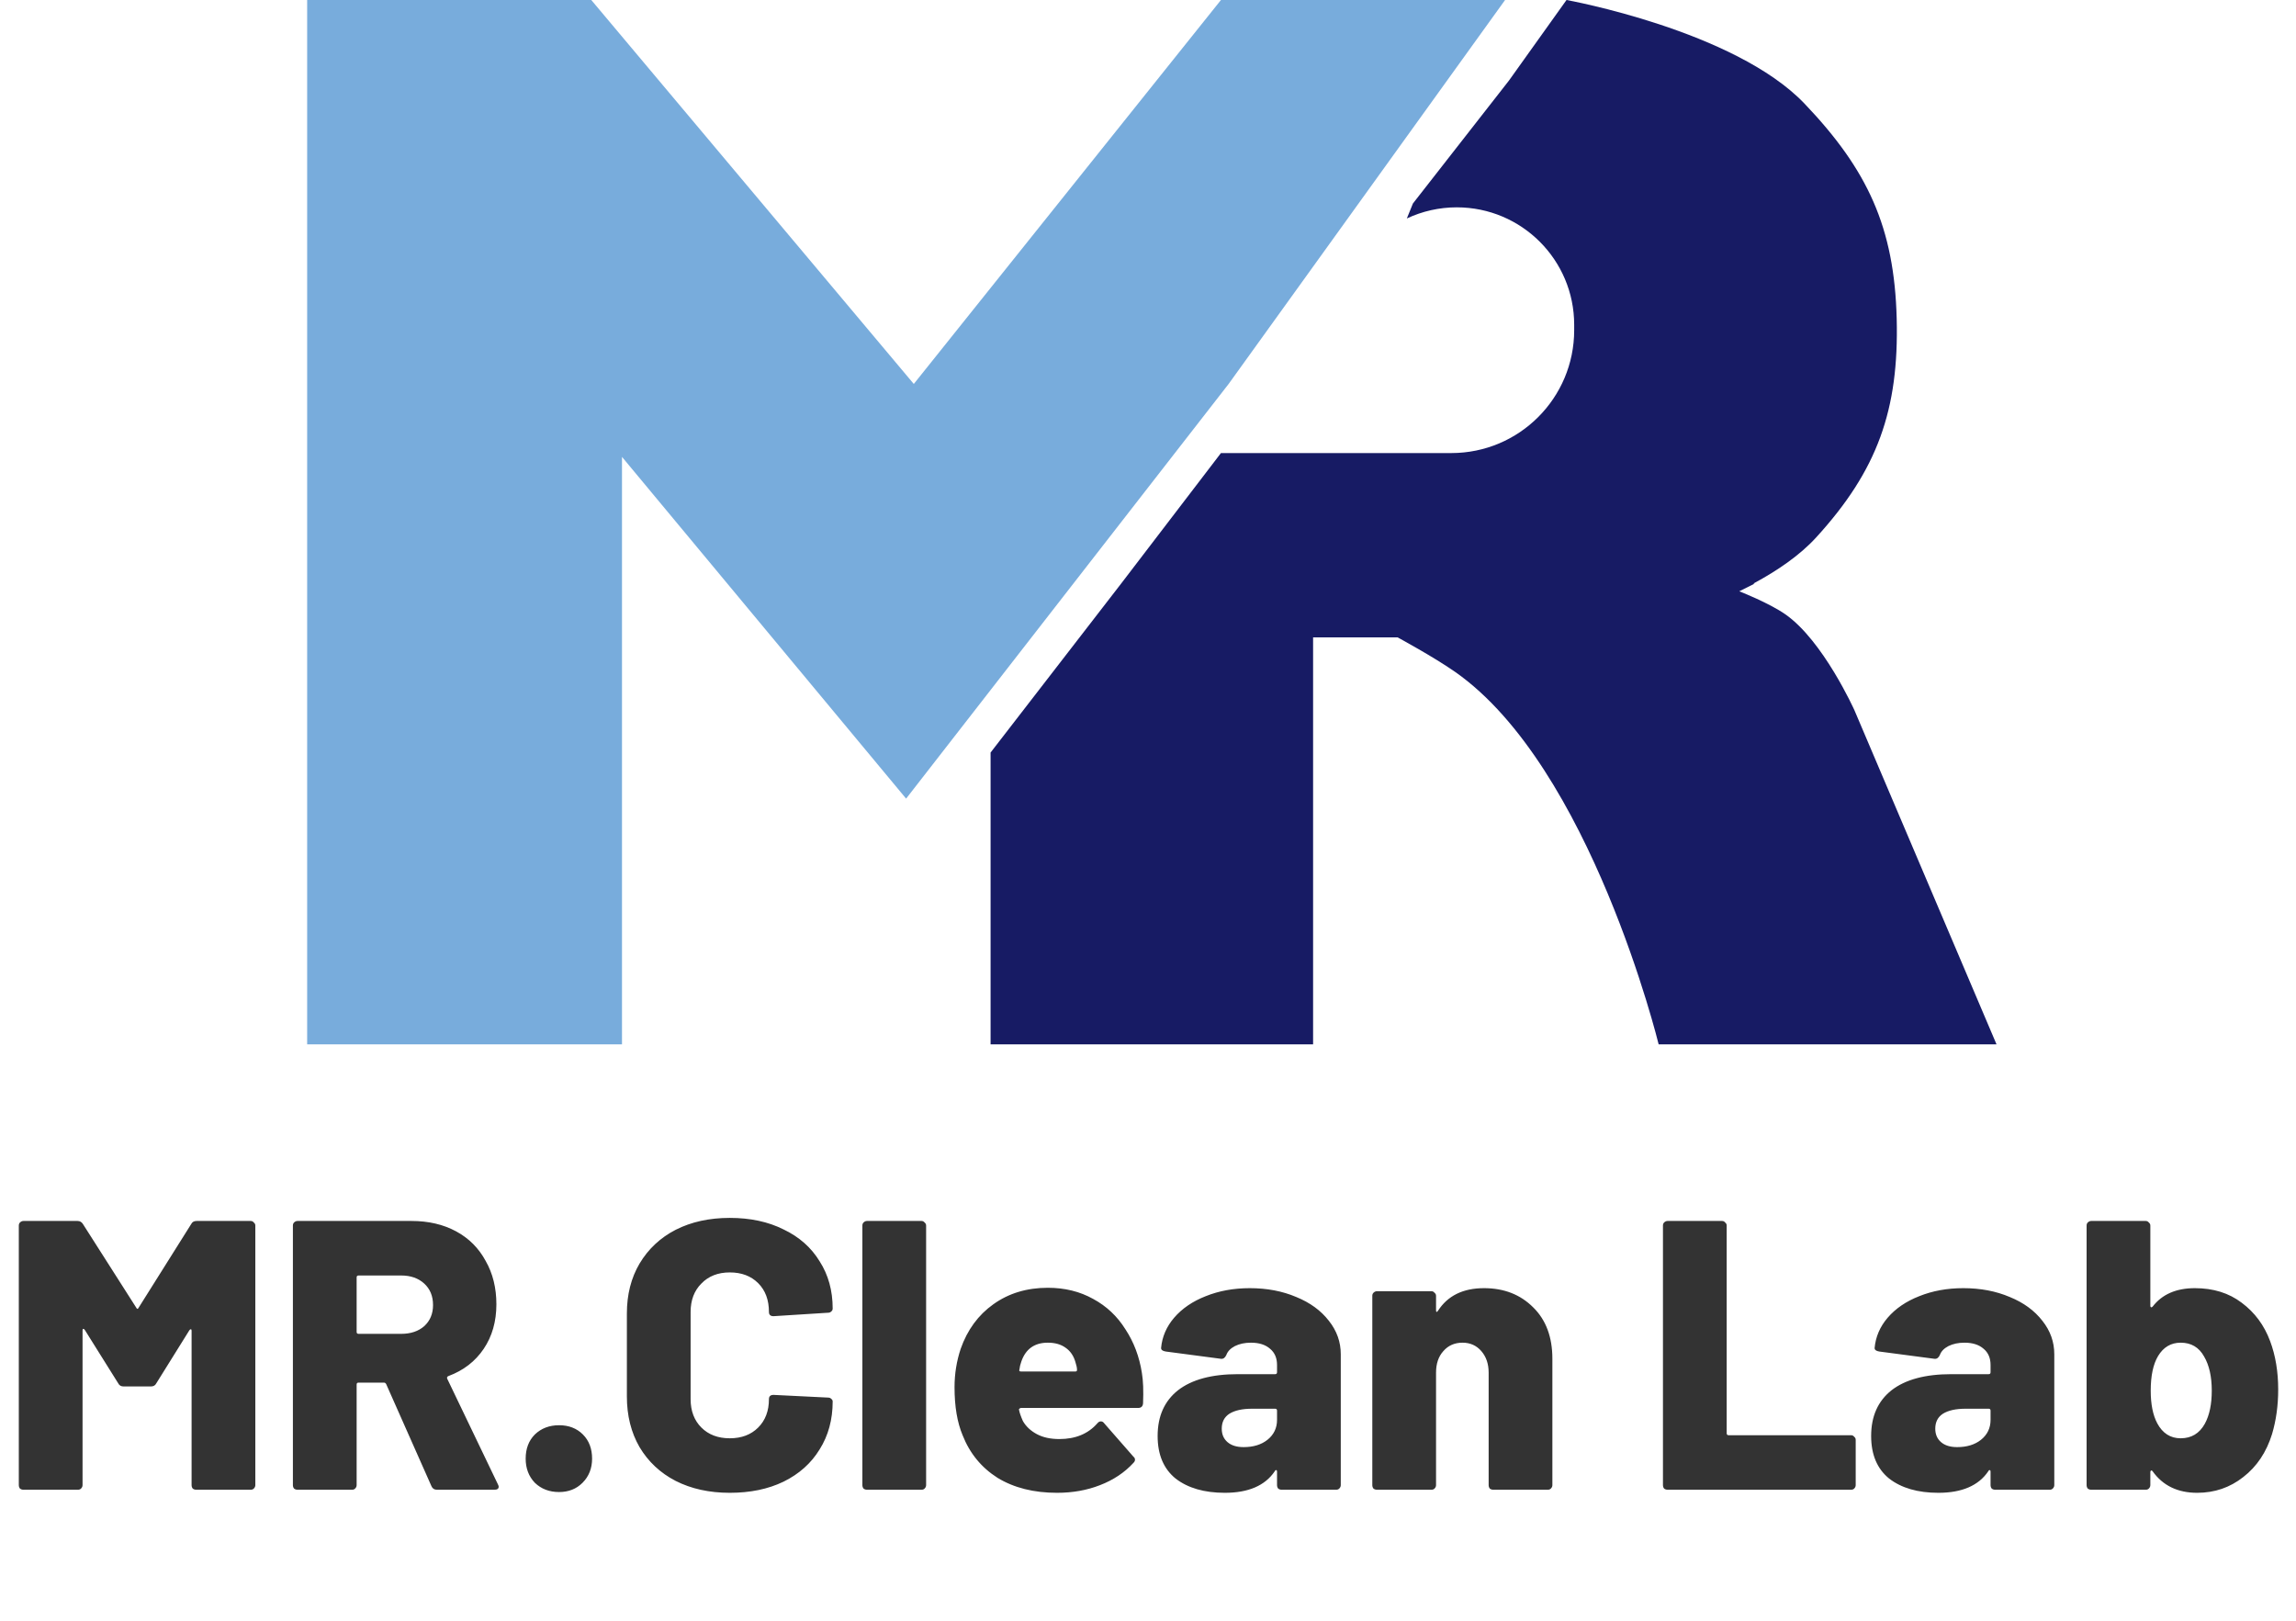
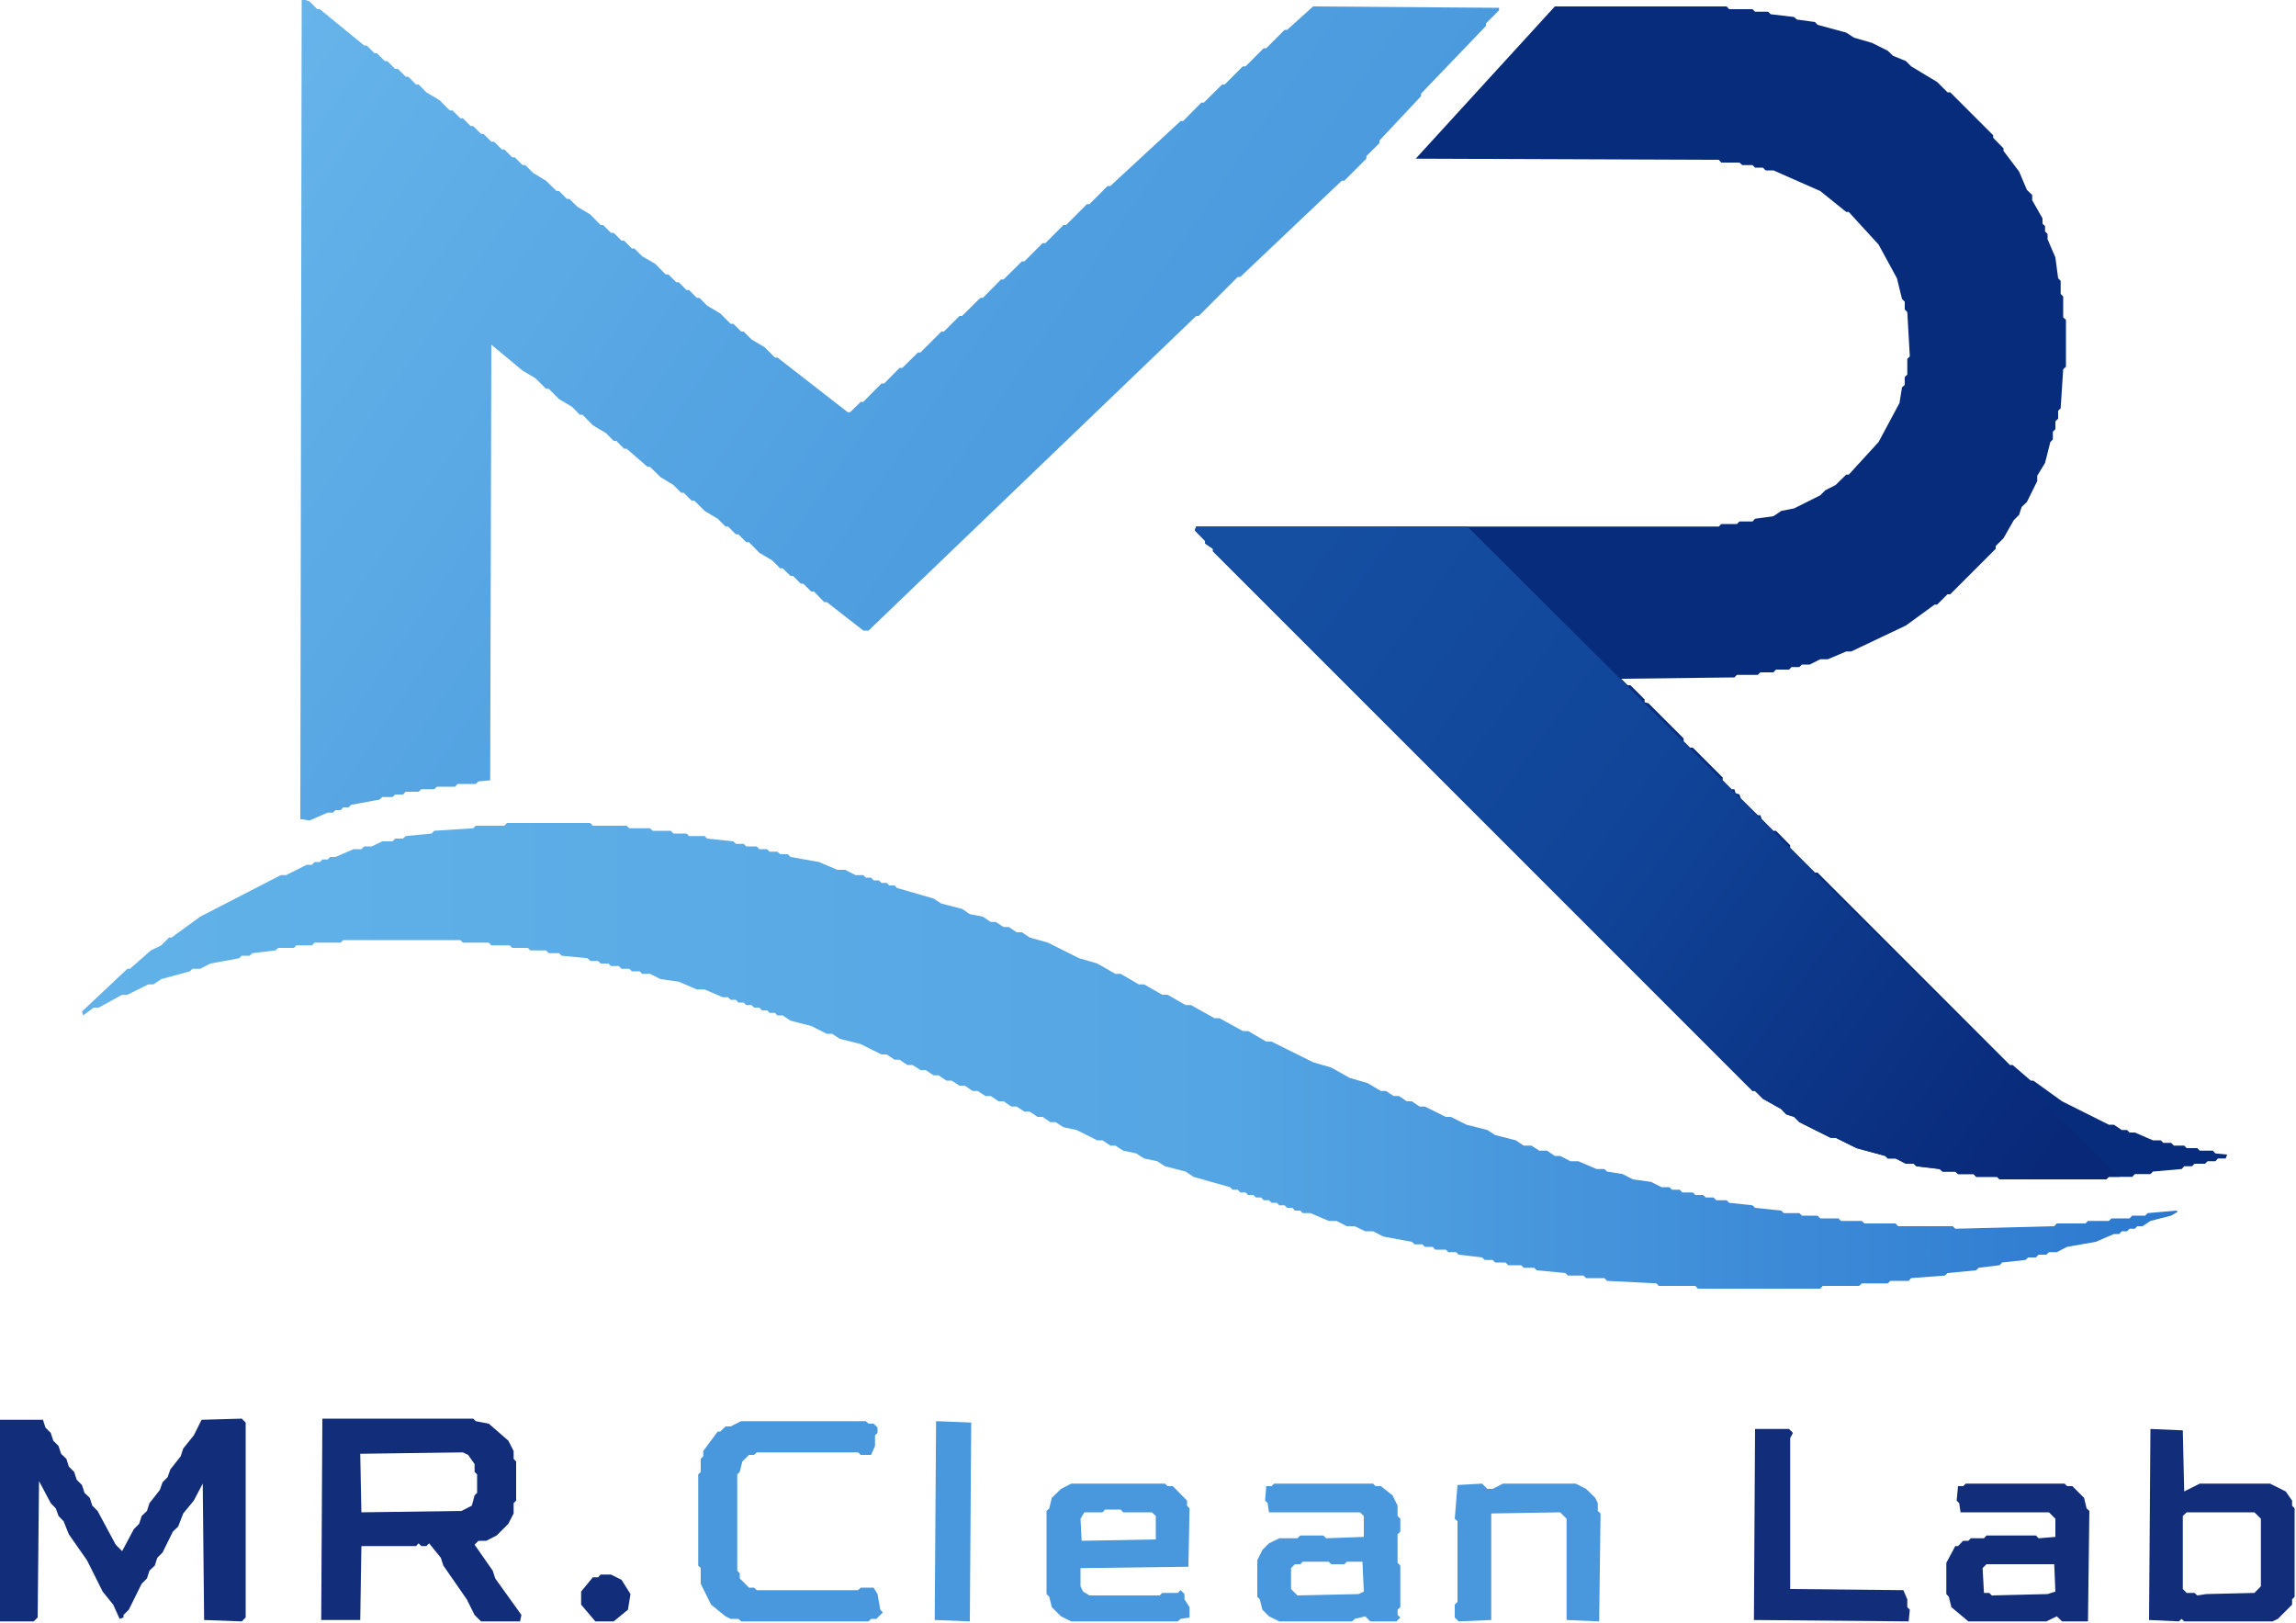
- <svg xmlns="http://www.w3.org/2000/svg" width="299" height="211" viewBox="0 0 299 211" fill="none">
-   <path d="M24.9 159.4C25.033 159.133 25.267 159 25.6 159H32.65C32.817 159 32.95 159.067 33.05 159.2C33.183 159.3 33.25 159.433 33.25 159.6V193.4C33.25 193.567 33.183 193.717 33.05 193.85C32.95 193.95 32.817 194 32.65 194H25.55C25.383 194 25.233 193.95 25.1 193.85C25 193.717 24.95 193.567 24.95 193.4V173.3C24.95 173.167 24.917 173.1 24.85 173.1C24.783 173.1 24.717 173.15 24.65 173.25L20.35 180.15C20.217 180.417 19.983 180.55 19.65 180.55H16.1C15.767 180.55 15.533 180.417 15.4 180.15L11.05 173.2C10.983 173.1 10.917 173.05 10.85 173.05C10.783 173.05 10.75 173.117 10.75 173.25V193.4C10.75 193.567 10.683 193.717 10.55 193.85C10.45 193.95 10.317 194 10.15 194H3.05C2.883 194 2.733 193.95 2.6 193.85C2.5 193.717 2.45 193.567 2.45 193.4V159.6C2.45 159.433 2.5 159.3 2.6 159.2C2.733 159.067 2.883 159 3.05 159H10.1C10.4 159 10.633 159.133 10.8 159.4L17.75 170.3C17.85 170.5 17.95 170.5 18.05 170.3L24.9 159.4ZM56.893 194C56.56 194 56.327 193.85 56.193 193.55L50.293 180.25C50.227 180.117 50.127 180.05 49.993 180.05H46.693C46.527 180.05 46.443 180.133 46.443 180.3V193.4C46.443 193.567 46.377 193.717 46.243 193.85C46.143 193.95 46.01 194 45.843 194H38.743C38.577 194 38.427 193.95 38.293 193.85C38.193 193.717 38.143 193.567 38.143 193.4V159.6C38.143 159.433 38.193 159.3 38.293 159.2C38.427 159.067 38.577 159 38.743 159H53.593C55.793 159 57.727 159.45 59.393 160.35C61.06 161.25 62.343 162.533 63.243 164.2C64.177 165.833 64.643 167.717 64.643 169.85C64.643 172.083 64.093 174.017 62.993 175.65C61.893 177.283 60.36 178.467 58.393 179.2C58.227 179.267 58.177 179.383 58.243 179.55L64.843 193.3C64.91 193.433 64.943 193.533 64.943 193.6C64.943 193.867 64.76 194 64.393 194H56.893ZM46.693 166.1C46.527 166.1 46.443 166.183 46.443 166.35V173.45C46.443 173.617 46.527 173.7 46.693 173.7H52.243C53.477 173.7 54.477 173.367 55.243 172.7C56.01 172 56.393 171.083 56.393 169.95C56.393 168.783 56.01 167.85 55.243 167.15C54.477 166.45 53.477 166.1 52.243 166.1H46.693ZM72.806 194.3C71.54 194.3 70.49 193.9 69.656 193.1C68.856 192.267 68.456 191.217 68.456 189.95C68.456 188.65 68.856 187.6 69.656 186.8C70.49 186 71.54 185.6 72.806 185.6C74.073 185.6 75.106 186 75.906 186.8C76.706 187.6 77.106 188.65 77.106 189.95C77.106 191.217 76.69 192.267 75.856 193.1C75.056 193.9 74.04 194.3 72.806 194.3ZM95.036 194.4C92.37 194.4 90.02 193.883 87.986 192.85C85.986 191.817 84.42 190.35 83.286 188.45C82.186 186.55 81.636 184.35 81.636 181.85V171.05C81.636 168.583 82.186 166.417 83.286 164.55C84.42 162.65 85.986 161.183 87.986 160.15C90.02 159.117 92.37 158.6 95.036 158.6C97.703 158.6 100.036 159.1 102.036 160.1C104.07 161.067 105.636 162.45 106.736 164.25C107.87 166.017 108.436 168.067 108.436 170.4C108.436 170.567 108.37 170.7 108.236 170.8C108.136 170.9 108.003 170.95 107.836 170.95L100.736 171.4C100.336 171.4 100.136 171.217 100.136 170.85C100.136 169.283 99.67 168.033 98.736 167.1C97.803 166.167 96.57 165.7 95.036 165.7C93.503 165.7 92.27 166.183 91.336 167.15C90.403 168.083 89.936 169.317 89.936 170.85V182.2C89.936 183.733 90.403 184.967 91.336 185.9C92.27 186.833 93.503 187.3 95.036 187.3C96.57 187.3 97.803 186.833 98.736 185.9C99.67 184.967 100.136 183.733 100.136 182.2C100.136 181.833 100.336 181.65 100.736 181.65L107.836 182C108.003 182 108.136 182.05 108.236 182.15C108.37 182.25 108.436 182.367 108.436 182.5C108.436 184.867 107.87 186.95 106.736 188.75C105.636 190.55 104.07 191.95 102.036 192.95C100.036 193.917 97.703 194.4 95.036 194.4ZM112.905 194C112.738 194 112.588 193.95 112.455 193.85C112.355 193.717 112.305 193.567 112.305 193.4V159.6C112.305 159.433 112.355 159.3 112.455 159.2C112.588 159.067 112.738 159 112.905 159H120.005C120.172 159 120.305 159.067 120.405 159.2C120.538 159.3 120.605 159.433 120.605 159.6V193.4C120.605 193.567 120.538 193.717 120.405 193.85C120.305 193.95 120.172 194 120.005 194H112.905ZM148.706 178.8C148.873 179.8 148.923 181.117 148.856 182.75C148.823 183.15 148.606 183.35 148.206 183.35H132.956C132.89 183.35 132.823 183.383 132.756 183.45C132.69 183.483 132.673 183.533 132.706 183.6C132.773 183.967 132.94 184.45 133.206 185.05C133.606 185.75 134.206 186.317 135.006 186.75C135.806 187.183 136.79 187.4 137.956 187.4C140.056 187.4 141.706 186.717 142.906 185.35C143.04 185.183 143.19 185.1 143.356 185.1C143.523 185.1 143.656 185.167 143.756 185.3L147.606 189.7C147.74 189.8 147.806 189.933 147.806 190.1C147.806 190.233 147.74 190.367 147.606 190.5C146.44 191.767 144.99 192.733 143.256 193.4C141.556 194.067 139.69 194.4 137.656 194.4C134.623 194.4 132.04 193.75 129.906 192.45C127.806 191.117 126.29 189.267 125.356 186.9C124.656 185.233 124.306 183.15 124.306 180.65C124.306 178.917 124.573 177.25 125.106 175.65C125.973 173.183 127.39 171.25 129.356 169.85C131.356 168.417 133.723 167.7 136.456 167.7C138.656 167.7 140.623 168.183 142.356 169.15C144.09 170.083 145.49 171.4 146.556 173.1C147.656 174.767 148.373 176.667 148.706 178.8ZM136.456 174.85C134.723 174.85 133.573 175.667 133.006 177.3C132.873 177.667 132.79 178.017 132.756 178.35C132.69 178.517 132.756 178.6 132.956 178.6H140.056C140.19 178.6 140.256 178.533 140.256 178.4C140.256 178.133 140.19 177.8 140.056 177.4C139.823 176.567 139.39 175.933 138.756 175.5C138.156 175.067 137.39 174.85 136.456 174.85ZM162.754 167.75C164.987 167.75 167.004 168.133 168.804 168.9C170.604 169.633 172.02 170.667 173.054 172C174.087 173.3 174.604 174.75 174.604 176.35V193.4C174.604 193.567 174.537 193.717 174.404 193.85C174.304 193.95 174.17 194 174.004 194H166.904C166.737 194 166.587 193.95 166.454 193.85C166.354 193.717 166.304 193.567 166.304 193.4V191.65C166.304 191.517 166.27 191.45 166.204 191.45C166.137 191.417 166.07 191.467 166.004 191.6C164.737 193.467 162.57 194.4 159.504 194.4C156.837 194.4 154.704 193.783 153.104 192.55C151.537 191.283 150.754 189.433 150.754 187C150.754 184.433 151.637 182.45 153.404 181.05C155.204 179.65 157.804 178.95 161.204 178.95H166.054C166.22 178.95 166.304 178.867 166.304 178.7V177.75C166.304 176.85 166.004 176.15 165.404 175.65C164.804 175.117 163.97 174.85 162.904 174.85C162.104 174.85 161.404 175 160.804 175.3C160.237 175.6 159.87 175.983 159.704 176.45C159.537 176.817 159.304 176.983 159.004 176.95L151.804 176C151.404 175.933 151.204 175.783 151.204 175.55C151.337 174.083 151.904 172.767 152.904 171.6C153.937 170.4 155.304 169.467 157.004 168.8C158.737 168.1 160.654 167.75 162.754 167.75ZM161.954 188.45C163.22 188.45 164.254 188.133 165.054 187.5C165.887 186.833 166.304 185.967 166.304 184.9V183.7C166.304 183.533 166.22 183.45 166.054 183.45H163.054C161.787 183.45 160.804 183.667 160.104 184.1C159.437 184.533 159.104 185.183 159.104 186.05C159.104 186.783 159.354 187.367 159.854 187.8C160.354 188.233 161.054 188.45 161.954 188.45ZM193.261 167.75C195.861 167.75 197.995 168.583 199.661 170.25C201.328 171.883 202.161 174.117 202.161 176.95V193.4C202.161 193.567 202.095 193.717 201.961 193.85C201.861 193.95 201.728 194 201.561 194H194.461C194.295 194 194.145 193.95 194.011 193.85C193.911 193.717 193.861 193.567 193.861 193.4V178.75C193.861 177.617 193.545 176.683 192.911 175.95C192.278 175.217 191.461 174.85 190.461 174.85C189.428 174.85 188.595 175.217 187.961 175.95C187.328 176.65 187.011 177.583 187.011 178.75V193.4C187.011 193.567 186.945 193.717 186.811 193.85C186.711 193.95 186.578 194 186.411 194H179.311C179.145 194 178.995 193.95 178.861 193.85C178.761 193.717 178.711 193.567 178.711 193.4V168.75C178.711 168.583 178.761 168.45 178.861 168.35C178.995 168.217 179.145 168.15 179.311 168.15H186.411C186.578 168.15 186.711 168.217 186.811 168.35C186.945 168.45 187.011 168.583 187.011 168.75V170.6C187.011 170.733 187.028 170.817 187.061 170.85C187.128 170.85 187.195 170.8 187.261 170.7C188.528 168.733 190.528 167.75 193.261 167.75ZM217.161 194C216.995 194 216.845 193.95 216.711 193.85C216.611 193.717 216.561 193.567 216.561 193.4V159.6C216.561 159.433 216.611 159.3 216.711 159.2C216.845 159.067 216.995 159 217.161 159H224.261C224.428 159 224.561 159.067 224.661 159.2C224.795 159.3 224.861 159.433 224.861 159.6V186.65C224.861 186.817 224.945 186.9 225.111 186.9H241.061C241.228 186.9 241.361 186.967 241.461 187.1C241.595 187.2 241.661 187.333 241.661 187.5V193.4C241.661 193.567 241.595 193.717 241.461 193.85C241.361 193.95 241.228 194 241.061 194H217.161ZM255.673 167.75C257.907 167.75 259.923 168.133 261.723 168.9C263.523 169.633 264.94 170.667 265.973 172C267.007 173.3 267.523 174.75 267.523 176.35V193.4C267.523 193.567 267.457 193.717 267.323 193.85C267.223 193.95 267.09 194 266.923 194H259.823C259.657 194 259.507 193.95 259.373 193.85C259.273 193.717 259.223 193.567 259.223 193.4V191.65C259.223 191.517 259.19 191.45 259.123 191.45C259.057 191.417 258.99 191.467 258.923 191.6C257.657 193.467 255.49 194.4 252.423 194.4C249.757 194.4 247.623 193.783 246.023 192.55C244.457 191.283 243.673 189.433 243.673 187C243.673 184.433 244.557 182.45 246.323 181.05C248.123 179.65 250.723 178.95 254.123 178.95H258.973C259.14 178.95 259.223 178.867 259.223 178.7V177.75C259.223 176.85 258.923 176.15 258.323 175.65C257.723 175.117 256.89 174.85 255.823 174.85C255.023 174.85 254.323 175 253.723 175.3C253.157 175.6 252.79 175.983 252.623 176.45C252.457 176.817 252.223 176.983 251.923 176.95L244.723 176C244.323 175.933 244.123 175.783 244.123 175.55C244.257 174.083 244.823 172.767 245.823 171.6C246.857 170.4 248.223 169.467 249.923 168.8C251.657 168.1 253.573 167.75 255.673 167.75ZM254.873 188.45C256.14 188.45 257.173 188.133 257.973 187.5C258.807 186.833 259.223 185.967 259.223 184.9V183.7C259.223 183.533 259.14 183.45 258.973 183.45H255.973C254.707 183.45 253.723 183.667 253.023 184.1C252.357 184.533 252.023 185.183 252.023 186.05C252.023 186.783 252.273 187.367 252.773 187.8C253.273 188.233 253.973 188.45 254.873 188.45ZM295.631 174.65C296.331 176.517 296.681 178.617 296.681 180.95C296.681 183.017 296.415 184.95 295.881 186.75C295.148 189.117 293.898 190.983 292.131 192.35C290.398 193.717 288.398 194.4 286.131 194.4C283.598 194.4 281.665 193.467 280.331 191.6C280.265 191.5 280.198 191.467 280.131 191.5C280.065 191.533 280.031 191.6 280.031 191.7V193.4C280.031 193.567 279.965 193.717 279.831 193.85C279.731 193.95 279.598 194 279.431 194H272.331C272.165 194 272.015 193.95 271.881 193.85C271.781 193.717 271.731 193.567 271.731 193.4V159.6C271.731 159.433 271.781 159.3 271.881 159.2C272.015 159.067 272.165 159 272.331 159H279.431C279.598 159 279.731 159.067 279.831 159.2C279.965 159.3 280.031 159.433 280.031 159.6V170.05C280.031 170.15 280.065 170.217 280.131 170.25C280.198 170.25 280.265 170.217 280.331 170.15C281.565 168.55 283.398 167.75 285.831 167.75C288.231 167.75 290.265 168.383 291.931 169.65C293.631 170.917 294.865 172.583 295.631 174.65ZM287.131 185.4C287.731 184.3 288.031 182.867 288.031 181.1C288.031 179.267 287.698 177.783 287.031 176.65C286.365 175.45 285.348 174.85 283.981 174.85C282.715 174.85 281.731 175.433 281.031 176.6C280.398 177.667 280.081 179.167 280.081 181.1C280.081 182.867 280.365 184.283 280.931 185.35C281.631 186.65 282.648 187.3 283.981 187.3C285.381 187.3 286.431 186.667 287.131 185.4Z" fill="#333333" />
-   <path d="M40 0H77L119 50L159 0H196L160 50L118 104L81 59.5V136H40V0Z" fill="#78ACDC" />
-   <path fill-rule="evenodd" clip-rule="evenodd" d="M204 0L196.5 10.5L184 26.5L183.208 28.449C185.218 27.506 187.432 27 189.706 27C198.153 27 205 33.847 205 42.294V43C205 51.837 197.837 59 189 59H171H159L146 76L129 98V136H171V83H182C182 83 186.702 85.541 189.5 87.5C207.182 99.877 216 136 216 136H260L241.5 92.5C241.5 92.5 237.435 83.439 232.5 80C230.351 78.502 226.5 77 226.5 77L228.5 76H228.324C231.469 74.312 234.384 72.314 236.5 70C244.505 61.247 247.301 53.358 247 41.5C246.698 29.607 243.212 22.108 235 13.5C225.886 3.946 204 0 204 0Z" fill="#171B64" />
+ <svg xmlns="http://www.w3.org/2000/svg" viewBox="0 0 1000 706.7" role="img" aria-labelledby="mrcl-t">
+   <defs>
+     <linearGradient id="mrcl-m" gradientUnits="userSpaceOnUse" x1="131" y1="1" x2="651" y2="357">
+       <stop offset="0" stop-color="#66B4EA" />
+       <stop offset="0.5" stop-color="#509FE0" />
+       <stop offset="1" stop-color="#4292DA" />
+     </linearGradient>
+     <linearGradient id="mrcl-s" gradientUnits="userSpaceOnUse" x1="37" y1="0" x2="945" y2="0">
+       <stop offset="0" stop-color="#62B2E9" />
+       <stop offset="0.55" stop-color="#54A5E3" />
+       <stop offset="1" stop-color="#2C78CF" />
+     </linearGradient>
+     <linearGradient id="mrcl-leg" gradientUnits="userSpaceOnUse" x1="560" y1="250" x2="900" y2="495">
+       <stop offset="0" stop-color="#154FA2" />
+       <stop offset="0.45" stop-color="#104498" />
+       <stop offset="1" stop-color="#092878" />
+     </linearGradient>
+     <clipPath id="mrcl-legclip">
+       <path d="M400 -9L1000 589L1000 800L400 800Z" />
+     </clipPath>
+   </defs>
+   <path fill="url(#mrcl-s)" fill-rule="evenodd" d="M792.8 561.2L739.5 561.2L738.4 560.0L722.5 560.0L721.4 558.9L699.9 557.8L698.8 556.6L690.8 556.6L689.7 555.5L682.9 555.5L681.8 554.4L669.3 553.2L668.2 552.1L663.6 552.1L662.5 551.0L656.9 551.0L655.7 549.8L651.2 549.8L650.1 548.7L646.7 548.7L645.5 547.6L635.3 546.4L634.2 545.3L630.8 545.3L629.7 544.2L625.1 544.2L624.0 543.0L620.6 543.0L619.5 541.9L616.1 541.9L614.9 540.8L602.5 538.5L598.0 536.2L594.6 536.2L590.0 534.0L586.6 534.0L582.1 531.7L578.7 531.7L570.8 528.3L567.4 528.3L566.3 527.2L564.0 527.2L562.9 526.0L560.6 526.0L559.5 524.9L557.2 524.9L556.1 523.8L553.8 523.8L552.7 522.7L550.4 522.7L549.3 521.5L547.0 521.5L545.9 520.4L543.6 520.4L542.5 519.3L540.2 519.3L539.1 518.1L536.8 518.1L535.7 517.0L519.8 512.5L516.4 510.2L507.4 507.9L504.0 505.7L498.3 504.5L494.9 502.3L489.2 501.1L485.8 498.9L483.6 498.9L480.2 496.6L477.9 496.6L468.9 492.1L463.2 490.9L459.8 488.7L457.5 488.7L454.1 486.4L451.9 486.4L448.5 484.1L446.2 484.1L442.8 481.9L440.5 481.9L437.1 479.6L434.9 479.6L431.5 477.3L429.2 477.3L425.8 475.1L423.6 475.1L420.2 472.8L417.9 472.8L414.5 470.6L412.2 470.6L408.8 468.3L406.6 468.3L403.2 466.0L400.9 466.0L397.5 463.8L395.2 463.8L391.8 461.5L389.6 461.5L386.2 459.2L383.9 459.2L374.9 454.7L365.8 452.4L362.4 450.2L360.1 450.2L353.3 446.8L344.3 444.5L340.9 442.2L338.6 442.2L337.5 441.1L335.2 441.1L334.1 440.0L331.8 440.0L330.7 438.8L328.4 438.8L327.3 437.7L325.0 437.7L323.9 436.6L321.6 436.6L320.5 435.4L318.2 435.4L317.1 434.3L314.8 434.3L306.9 430.9L303.5 430.9L295.6 427.5L287.7 426.4L283.1 424.1L279.7 424.1L278.6 423.0L275.2 423.0L274.1 421.9L270.7 421.9L269.5 420.7L266.1 420.7L265.0 419.6L261.6 419.6L260.5 418.5L257.1 418.5L255.9 417.3L244.6 416.2L243.5 415.1L239.0 415.1L237.8 413.9L231.0 413.9L229.9 412.8L223.1 412.8L222.0 411.7L214.0 411.7L212.9 410.5L201.6 410.5L200.5 409.4L149.5 409.4L148.4 410.5L137.0 410.5L135.9 411.7L129.1 411.7L128.0 412.8L121.2 412.8L120.0 413.9L109.9 415.1L108.7 416.2L105.3 416.2L104.2 417.3L91.7 419.6L87.2 421.9L83.8 421.9L82.7 423.0L70.2 426.4L66.8 428.7L64.6 428.7L55.5 433.2L53.2 433.2L43.0 438.8L40.8 438.8L36.2 442.2L35.7 440.5L55.5 421.9L56.6 421.9L65.7 413.9L70.2 411.7L73.6 408.3L74.7 408.3L87.2 399.2L122.3 381.1L124.6 381.1L133.6 376.6L135.9 376.6L137.0 375.4L139.3 375.4L140.4 374.3L142.7 374.3L143.8 373.2L146.1 373.2L154.0 369.8L157.4 369.8L158.6 368.6L161.9 368.6L166.5 366.4L171.0 366.4L172.1 365.2L175.5 365.2L176.7 364.1L188.0 363.0L189.1 361.8L206.1 360.7L207.2 359.6L219.7 359.6L220.8 358.4L257.1 358.4L258.2 359.6L272.9 359.6L274.1 360.7L283.1 360.7L284.3 361.8L292.2 361.8L293.3 363.0L299.0 363.0L300.1 364.1L306.9 364.1L308.0 365.2L319.4 366.4L320.5 367.5L323.9 367.5L325.0 368.6L329.6 368.6L330.7 369.8L334.1 369.8L335.2 370.9L338.6 370.9L339.8 372.0L343.1 372.0L344.3 373.2L356.7 375.4L364.7 378.8L368.1 378.8L372.6 381.1L376.0 381.1L377.1 382.2L379.4 382.2L380.5 383.4L382.8 383.4L383.9 384.5L386.2 384.5L387.3 385.6L389.6 385.6L390.7 386.7L406.6 391.3L410.0 393.5L419.0 395.8L422.4 398.1L428.1 399.2L431.5 401.5L433.7 401.5L437.1 403.7L439.4 403.7L442.8 406.0L445.1 406.0L448.5 408.3L456.4 410.5L470.0 417.3L477.9 419.6L485.8 424.1L488.1 424.1L496.0 428.7L498.3 428.7L506.2 433.2L508.5 433.2L516.4 437.7L518.7 437.7L528.9 443.4L531.1 443.4L541.3 449.0L543.6 449.0L551.5 453.6L553.8 453.6L571.9 462.6L579.8 464.9L587.8 469.4L595.7 471.7L601.4 475.1L603.6 475.1L607.0 477.3L609.3 477.3L612.7 479.6L614.9 479.6L618.3 481.9L620.6 481.9L629.7 486.4L631.9 486.4L638.7 489.8L647.8 492.1L651.2 494.3L660.2 496.6L663.6 498.9L667.0 498.9L670.4 501.1L673.8 501.1L677.2 503.4L679.5 503.4L684.0 505.7L687.4 505.7L695.4 509.1L698.8 509.1L699.9 510.2L706.7 511.3L711.2 513.6L719.1 514.7L723.7 517.0L727.1 517.0L728.2 518.1L731.6 518.1L732.7 519.3L737.3 519.3L738.4 520.4L741.8 520.4L742.9 521.5L746.3 521.5L747.5 522.7L752.0 522.7L753.1 523.8L763.3 524.9L764.4 526.0L775.8 527.2L776.9 528.3L783.7 528.3L784.8 529.4L791.6 529.4L792.8 530.6L800.7 530.6L801.8 531.7L810.9 531.7L812.0 532.8L825.6 532.8L826.7 534.0L850.5 534.0L851.6 535.1L894.7 534.0L895.8 532.8L908.3 532.8L909.4 531.7L918.5 531.7L919.6 530.6L927.5 530.6L928.7 529.4L934.3 529.4L935.4 528.3L947.9 527.2L948.5 527.7L945.6 529.4L936.6 531.7L933.2 534.0L930.9 534.0L929.8 535.1L927.5 535.1L926.4 536.2L924.1 536.2L923.0 537.4L920.7 537.4L912.8 540.8L900.3 543.0L895.8 545.3L892.4 545.3L891.3 546.4L887.9 546.4L886.7 547.6L883.4 547.6L882.2 548.7L872.0 549.8L870.9 551.0L861.8 552.1L860.7 553.2L848.2 554.4L847.1 555.5L832.4 556.6L831.3 557.8L823.3 557.8L822.2 558.9L810.9 558.9L809.7 560.0L793.9 560.0L792.8 561.2Z" />
+   <path fill="url(#mrcl-m)" fill-rule="evenodd" d="M134.8 357.3L130.8 356.7L131.4 -0.6L134.8 0.6L138.2 4.0L139.3 4.0L158.6 19.8L159.7 19.8L163.1 23.2L164.2 23.2L167.6 26.6L168.7 26.6L172.1 30.0L173.3 30.0L176.7 33.4L177.8 33.4L181.2 36.8L182.3 36.8L185.7 40.2L191.4 43.6L195.9 48.1L197.1 48.1L200.5 51.5L201.6 51.5L205.0 54.9L206.1 54.9L209.5 58.3L210.6 58.3L214.0 61.7L215.2 61.7L218.6 65.1L219.7 65.1L223.1 68.5L224.2 68.5L227.6 71.9L228.8 71.9L232.2 75.3L237.8 78.7L242.4 83.2L243.5 83.2L246.9 86.6L248.0 86.6L251.4 90.0L257.1 93.4L261.6 98.0L262.7 98.0L266.1 101.4L267.3 101.4L270.7 104.8L271.8 104.8L275.2 108.2L276.3 108.2L279.7 111.6L285.4 114.9L289.9 119.5L291.1 119.5L294.5 122.9L295.6 122.9L299.0 126.3L300.1 126.3L303.5 129.7L304.6 129.7L308.0 133.1L313.7 136.5L318.2 141.0L319.4 141.0L322.8 144.4L323.9 144.4L327.3 147.8L333.0 151.2L337.5 155.7L338.6 155.7L369.2 179.5L370.3 179.5L374.9 175.0L376.0 175.0L383.9 167.0L385.1 167.0L391.8 160.2L393.0 160.2L399.8 153.5L400.9 153.5L410.0 144.4L411.1 144.4L417.9 137.6L419.0 137.6L427.0 129.7L428.1 129.7L436.0 121.7L437.1 121.7L445.1 113.8L446.2 113.8L454.1 105.9L455.3 105.9L463.2 98.0L464.3 98.0L473.4 88.9L474.5 88.9L482.4 81.0L483.6 81.0L514.2 52.7L515.3 52.7L523.2 44.7L524.3 44.7L532.3 36.8L533.4 36.8L541.3 28.9L542.5 28.9L550.4 21.0L551.5 21.0L559.5 13.0L560.6 13.0L571.9 2.8L652.9 3.4L652.9 4.5L647.2 10.2L647.2 11.3L618.9 40.8L618.9 41.9L600.8 61.2L600.8 62.3L595.1 68.0L595.1 69.1L585.5 78.7L584.4 78.7L540.2 120.6L539.1 120.6L522.1 137.6L521.0 137.6L378.3 274.6L376.0 274.6L360.1 262.2L359.0 262.2L354.5 257.6L353.3 257.6L349.9 254.2L348.8 254.2L345.4 250.8L344.3 250.8L340.9 247.5L339.8 247.5L336.4 244.1L330.7 240.7L326.2 236.1L325.0 236.1L321.6 232.7L320.5 232.7L317.1 229.3L316.0 229.3L312.6 225.9L306.9 222.5L302.4 218.0L301.2 218.0L297.8 214.6L296.7 214.6L293.3 211.2L287.7 207.8L283.1 203.3L282.0 203.3L272.9 195.4L271.8 195.4L268.4 192.0L267.3 192.0L263.9 188.6L258.2 185.2L253.7 180.6L252.5 180.6L249.2 177.2L243.5 173.8L239.0 169.3L237.8 169.3L233.3 164.8L227.6 161.4L214.0 150.1L213.5 339.8L208.4 340.3L207.2 341.4L199.3 341.4L198.2 342.6L190.3 342.6L189.1 343.7L183.5 343.7L182.3 344.8L176.7 344.8L175.5 346.0L172.1 346.0L171.0 347.1L166.5 347.1L165.3 348.2L152.9 350.5L151.8 351.6L149.5 351.6L148.4 352.8L146.1 352.8L145.0 353.9L142.7 353.9L134.8 357.3Z" />
+   <path fill="#082C7C" fill-rule="evenodd" d="M917.3 513.6L870.9 513.6L869.8 512.5L860.7 512.5L859.6 511.3L852.8 511.3L851.6 510.2L846.0 510.2L844.8 509.1L834.7 507.9L833.5 506.8L830.1 506.8L825.6 504.5L822.2 504.5L821.1 503.4L808.6 500.0L799.5 495.5L797.3 495.5L783.7 488.7L781.4 486.4L778.0 485.3L775.8 483.0L767.8 478.5L764.4 475.1L763.3 475.1L528.3 240.1L528.3 239.0L524.9 236.7L524.9 235.6L520.4 231.0L521.0 229.3L748.6 229.3L749.7 228.2L756.5 228.2L757.6 227.1L763.3 227.1L764.4 225.9L772.4 224.8L775.8 222.5L781.4 221.4L792.8 215.7L795.0 213.5L799.5 211.2L804.1 206.7L805.2 206.7L818.2 192.5L827.3 175.5L828.4 168.7L829.6 167.6L829.6 164.2L830.7 163.1L830.7 156.3L831.8 155.2L830.7 135.9L829.6 134.8L829.6 131.4L828.4 130.2L826.2 121.2L818.2 106.5L805.2 92.3L804.1 92.3L792.8 83.2L772.4 74.2L769.0 74.2L767.8 73.0L764.4 73.0L763.3 71.9L758.8 71.9L757.6 70.8L749.7 70.8L748.6 69.6L616.6 69.1L677.2 2.8L752.0 2.8L753.1 4.0L763.3 4.0L764.4 5.1L770.1 5.1L771.2 6.2L781.4 7.4L782.6 8.5L790.5 9.6L791.6 10.8L804.1 14.2L807.5 16.4L815.4 18.7L822.2 22.1L824.5 24.3L830.1 26.6L832.4 28.9L843.7 35.7L848.2 40.2L849.4 40.2L868.1 58.9L868.1 60.0L872.6 64.6L872.6 65.7L879.4 74.7L882.8 82.7L885.1 84.9L885.1 87.2L889.6 95.1L889.6 97.4L890.7 98.5L890.7 100.8L891.8 101.9L891.8 104.2L895.2 112.1L896.4 121.2L897.5 122.3L897.5 128.0L898.6 129.1L898.6 138.2L899.8 139.3L899.8 159.7L898.6 160.8L897.5 177.8L896.4 178.9L896.4 182.3L895.2 183.5L895.2 186.9L894.1 188.0L894.1 191.4L893.0 192.5L890.7 201.6L887.3 207.2L887.3 209.5L882.8 218.6L880.5 220.8L879.4 224.2L877.1 226.5L872.6 234.4L869.2 237.8L869.2 239.0L849.4 258.8L848.2 258.8L843.7 263.3L842.6 263.3L830.1 272.4L806.3 283.7L804.1 283.7L796.1 287.1L792.8 287.1L788.2 289.4L784.8 289.4L783.7 290.5L780.3 290.5L779.2 291.6L773.5 291.6L772.4 292.8L766.7 292.8L765.6 293.9L756.5 293.9L755.4 295.0L706.1 295.6L708.9 298.4L710.1 298.4L716.3 304.6L716.3 305.8L718.0 306.3L733.3 321.6L733.3 322.8L736.1 325.6L737.3 325.6L750.3 338.6L750.3 339.8L754.2 343.7L755.4 343.7L755.9 345.4L757.6 346.0L758.2 347.7L765.6 355.0L766.7 355.0L767.3 356.7L772.4 361.8L773.5 361.8L779.7 368.1L779.7 369.2L790.5 380.0L791.6 380.0L875.4 463.8L876.6 463.8L884.5 470.6L885.6 470.6L898.1 479.6L918.5 489.8L920.7 489.8L924.1 492.1L926.4 492.1L927.5 493.2L929.8 493.2L937.7 496.6L941.1 496.6L942.2 497.7L945.6 497.7L946.8 498.9L951.3 498.9L952.4 500.0L957.0 500.0L958.1 501.1L963.8 501.1L964.9 502.3L970.0 502.8L969.4 504.5L966.0 504.5L964.9 505.7L961.5 505.7L960.4 506.8L955.8 506.8L954.7 507.9L951.3 507.9L950.2 509.1L937.7 510.2L936.6 511.3L929.8 511.3L928.7 512.5L918.5 512.5L917.3 513.6Z" />
+   <path fill="url(#mrcl-leg)" fill-rule="evenodd" clip-path="url(#mrcl-legclip)" d="M917.3 513.6L870.9 513.6L869.8 512.5L860.7 512.5L859.6 511.3L852.8 511.3L851.6 510.2L846.0 510.2L844.8 509.1L834.7 507.9L833.5 506.8L830.1 506.8L825.6 504.5L822.2 504.5L821.1 503.4L808.6 500.0L799.5 495.5L797.3 495.5L783.7 488.7L781.4 486.4L778.0 485.3L775.8 483.0L767.8 478.5L764.4 475.1L763.3 475.1L528.3 240.1L528.3 239.0L524.9 236.7L524.9 235.6L520.4 231.0L521.0 229.3L748.6 229.3L749.7 228.2L756.5 228.2L757.6 227.1L763.3 227.1L764.4 225.9L772.4 224.8L775.8 222.5L781.4 221.4L792.8 215.7L795.0 213.5L799.5 211.2L804.1 206.7L805.2 206.7L818.2 192.5L827.3 175.5L828.4 168.7L829.6 167.6L829.6 164.2L830.7 163.1L830.7 156.3L831.8 155.2L830.7 135.9L829.6 134.8L829.6 131.4L828.4 130.2L826.2 121.2L818.2 106.5L805.2 92.3L804.1 92.3L792.8 83.2L772.4 74.2L769.0 74.2L767.8 73.0L764.4 73.0L763.3 71.9L758.8 71.9L757.6 70.8L749.7 70.8L748.6 69.6L616.6 69.1L677.2 2.8L752.0 2.8L753.1 4.0L763.3 4.0L764.4 5.1L770.1 5.1L771.2 6.2L781.4 7.4L782.6 8.5L790.5 9.6L791.6 10.8L804.1 14.2L807.5 16.4L815.4 18.7L822.2 22.1L824.5 24.3L830.1 26.6L832.4 28.9L843.7 35.7L848.2 40.2L849.4 40.2L868.1 58.9L868.1 60.0L872.6 64.6L872.6 65.7L879.4 74.7L882.8 82.7L885.1 84.9L885.1 87.2L889.6 95.1L889.6 97.4L890.7 98.5L890.7 100.8L891.8 101.9L891.8 104.2L895.2 112.1L896.4 121.2L897.5 122.3L897.5 128.0L898.6 129.1L898.6 138.2L899.8 139.3L899.8 159.7L898.6 160.8L897.5 177.8L896.4 178.9L896.4 182.3L895.2 183.5L895.2 186.9L894.1 188.0L894.1 191.4L893.0 192.5L890.7 201.6L887.3 207.2L887.3 209.5L882.8 218.6L880.5 220.8L879.4 224.2L877.1 226.5L872.6 234.4L869.2 237.8L869.2 239.0L849.4 258.8L848.2 258.8L843.7 263.3L842.6 263.3L830.1 272.4L806.3 283.7L804.1 283.7L796.1 287.1L792.8 287.1L788.2 289.4L784.8 289.4L783.7 290.5L780.3 290.5L779.2 291.6L773.5 291.6L772.4 292.8L766.7 292.8L765.6 293.9L756.5 293.9L755.4 295.0L706.1 295.6L708.9 298.4L710.1 298.4L716.3 304.6L716.3 305.8L718.0 306.3L733.3 321.6L733.3 322.8L736.1 325.6L737.3 325.6L750.3 338.6L750.3 339.8L754.2 343.7L755.4 343.7L755.9 345.4L757.6 346.0L758.2 347.7L765.6 355.0L766.7 355.0L767.3 356.7L772.4 361.8L773.5 361.8L779.7 368.1L779.7 369.2L790.5 380.0L791.6 380.0L875.4 463.8L876.6 463.8L884.5 470.6L885.6 470.6L898.1 479.6L918.5 489.8L920.7 489.8L924.1 492.1L926.4 492.1L927.5 493.2L929.8 493.2L937.7 496.6L941.1 496.6L942.2 497.7L945.6 497.7L946.8 498.9L951.3 498.9L952.4 500.0L957.0 500.0L958.1 501.1L963.8 501.1L964.9 502.3L970.0 502.8L969.4 504.5L966.0 504.5L964.9 505.7L961.5 505.7L960.4 506.8L955.8 506.8L954.7 507.9L951.3 507.9L950.2 509.1L937.7 510.2L936.6 511.3L929.8 511.3L928.7 512.5L918.5 512.5L917.3 513.6Z" />
+   <path fill="#122E7B" fill-rule="evenodd" d="M105.3 706.1L88.9 705.5L88.3 646.1L84.4 653.5L79.8 659.1L77.6 664.8L75.3 667.0L70.8 676.1L68.5 678.4L67.4 681.8L65.1 684.0L64.0 687.4L61.7 689.7L56.1 701.0L53.8 703.3L53.8 704.4L52.1 705.0L49.3 698.8L44.7 693.1L37.9 679.5L30.0 668.2L27.7 662.5L25.5 660.2L24.3 656.9L22.1 654.6L17.0 645.0L16.4 704.4L14.7 706.1L0.0 706.1L-0.6 618.3L18.7 618.3L19.8 621.7L22.1 624.0L23.2 627.4L25.5 629.7L26.6 633.1L28.9 635.3L30.0 638.7L32.3 641.0L33.4 644.4L35.7 646.7L36.8 650.1L39.1 652.3L40.2 655.7L42.5 658.0L50.4 672.7L53.2 675.5L58.3 665.9L60.6 663.6L61.7 660.2L64.0 658.0L65.1 654.6L69.6 648.9L70.8 645.5L73.0 643.3L74.2 639.9L78.7 634.2L79.8 630.8L84.4 625.1L87.8 618.3L105.3 617.8L107.0 619.5L107.0 704.4L105.3 706.1ZM226.5 706.1L209.5 706.1L206.7 703.3L203.3 696.5L193.1 681.8L192.0 678.4L186.9 672.1L185.7 673.3L183.5 673.3L182.3 672.1L181.2 673.3L157.4 673.3L156.9 705.5L139.9 705.5L140.4 617.8L206.1 617.8L207.2 618.9L212.9 620.0L221.4 627.4L223.7 631.9L223.7 635.3L224.8 636.5L224.8 653.5L223.7 654.6L223.7 659.1L221.4 663.6L216.3 668.7L211.8 671.0L208.4 671.0L206.7 672.7L214.6 684.0L215.7 687.4L227.1 703.3L226.5 706.1ZM831.3 706.1L763.9 705.5L764.4 622.3L779.2 622.3L780.9 624.0L779.7 626.3L779.7 692.0L829.0 692.5L830.7 696.5L830.7 699.9L831.8 701.0L831.3 706.1ZM989.8 706.1L951.3 706.1L950.2 705.0L949.0 706.1L936.0 705.5L936.6 622.3L950.7 622.9L951.3 649.5L958.1 646.1L988.7 646.1L995.5 649.5L998.3 653.5L998.3 655.7L999.4 656.9L999.4 695.4L998.3 696.5L998.3 698.8L992.1 705.0L989.8 706.1ZM201.0 658.0L205.5 655.7L206.7 651.2L207.8 650.1L207.8 642.1L206.7 641.0L206.7 637.6L203.9 633.6L201.6 632.5L156.9 633.1L157.4 658.6L201.0 658.0ZM909.4 706.1L898.1 706.1L895.8 703.9L891.3 706.1L857.3 706.1L849.9 699.9L848.8 695.4L847.7 694.2L847.7 680.6L851.6 673.3L852.8 673.3L855.0 671.0L857.3 671.0L858.4 669.9L864.1 669.9L865.2 668.7L886.7 668.7L887.9 669.9L895.2 669.3L895.2 661.4L892.4 658.6L853.9 658.6L853.3 654.6L852.2 653.5L852.8 647.2L855.0 647.2L856.2 646.1L899.2 646.1L900.3 647.2L902.6 647.2L907.7 652.3L908.8 656.9L910.0 658.0L909.4 706.1ZM960.9 694.2L981.9 693.7L984.7 690.8L984.7 661.4L981.9 658.6L952.4 658.6L950.7 660.2L950.7 692.0L952.4 693.7L955.8 693.7L957.0 694.8L960.9 694.2ZM891.8 694.2L895.2 693.1L894.7 681.2L865.2 681.2L863.5 682.9L864.1 693.7L866.4 693.7L867.5 694.8L891.8 694.2ZM267.3 706.1L259.3 706.1L253.1 698.8L253.1 693.1L258.2 686.9L260.5 686.9L261.6 685.7L266.1 685.7L270.7 688.0L274.6 694.2L273.5 701.0L267.3 706.1Z" />
+   <path fill="#4998DD" fill-rule="evenodd" d="M378.3 706.1L322.8 706.1L321.6 705.0L318.2 705.0L316.0 703.9L309.7 698.8L305.2 689.7L305.2 682.9L304.1 681.8L304.1 642.1L305.2 641.0L305.2 635.3L306.3 634.2L306.3 631.9L312.6 623.4L313.7 623.4L316.0 621.2L318.2 621.2L322.8 618.9L377.1 618.9L378.3 620.0L380.5 620.0L382.2 621.7L382.2 624.0L381.1 625.1L381.1 629.7L379.4 633.6L374.9 633.6L373.7 632.5L329.6 632.5L328.4 633.6L326.2 633.6L323.3 636.5L322.2 641.0L321.1 642.1L321.1 684.0L322.2 685.2L322.2 687.4L326.2 691.4L328.4 691.4L329.6 692.5L373.7 692.5L374.9 691.4L380.5 691.4L382.2 694.2L383.4 701.0L384.5 702.2L381.7 705.0L379.4 705.0L378.3 706.1ZM422.4 706.1L407.1 705.5L407.7 618.9L423.0 619.5L422.4 706.1ZM513.0 706.1L466.6 706.1L462.1 703.9L458.1 699.9L457.0 695.4L455.8 694.2L455.8 658.0L457.0 656.9L458.1 652.3L462.1 648.4L466.6 646.1L507.4 646.1L508.5 647.2L510.8 647.2L517.0 653.5L517.0 655.7L518.1 656.9L517.6 682.3L470.6 682.9L470.6 690.8L471.7 693.1L474.5 694.8L505.1 694.8L506.2 693.7L513.0 693.7L514.2 692.5L515.9 694.2L515.9 696.5L518.1 699.9L518.1 704.4L514.2 705.0L513.0 706.1ZM608.2 706.1L596.8 706.1L594.6 703.9L590.0 705.0L588.9 706.1L557.2 706.1L552.7 703.9L549.8 701.0L548.7 696.5L547.6 695.4L547.6 679.5L549.8 675.0L552.7 672.1L557.2 669.9L565.1 669.9L566.3 668.7L576.4 668.7L577.6 669.9L594.0 669.3L594.0 660.2L592.3 658.6L552.7 658.6L552.1 654.6L551.0 653.5L551.5 647.2L553.8 647.2L554.9 646.1L598.0 646.1L599.1 647.2L601.4 647.2L606.5 651.2L608.7 655.7L608.7 660.2L609.9 661.4L609.9 667.0L608.7 668.2L608.7 680.6L609.9 681.8L609.9 699.9L608.7 701.0L608.7 703.3L609.9 704.4L608.2 706.1ZM696.5 706.1L682.3 705.5L682.3 661.4L679.5 658.6L649.5 659.1L649.5 705.5L635.3 706.1L633.6 704.4L633.6 698.8L634.8 697.6L634.8 662.5L633.6 661.4L634.8 646.7L645.5 646.1L647.8 648.4L650.1 648.4L654.6 646.1L686.3 646.1L690.8 648.4L694.8 652.3L695.9 654.6L695.9 658.0L697.1 659.1L696.5 706.1ZM503.4 670.4L503.4 660.2L501.7 658.6L489.2 658.6L488.1 657.4L481.3 657.4L480.2 658.6L472.3 658.6L470.6 661.4L471.1 671.0L503.4 670.4ZM591.7 694.2L594.0 693.1L593.4 680.1L586.6 680.1L585.5 681.2L579.8 681.2L578.7 680.1L567.4 680.1L566.3 681.2L564.0 681.2L562.3 682.9L562.3 692.0L565.1 694.8L591.7 694.2Z" />
</svg>
